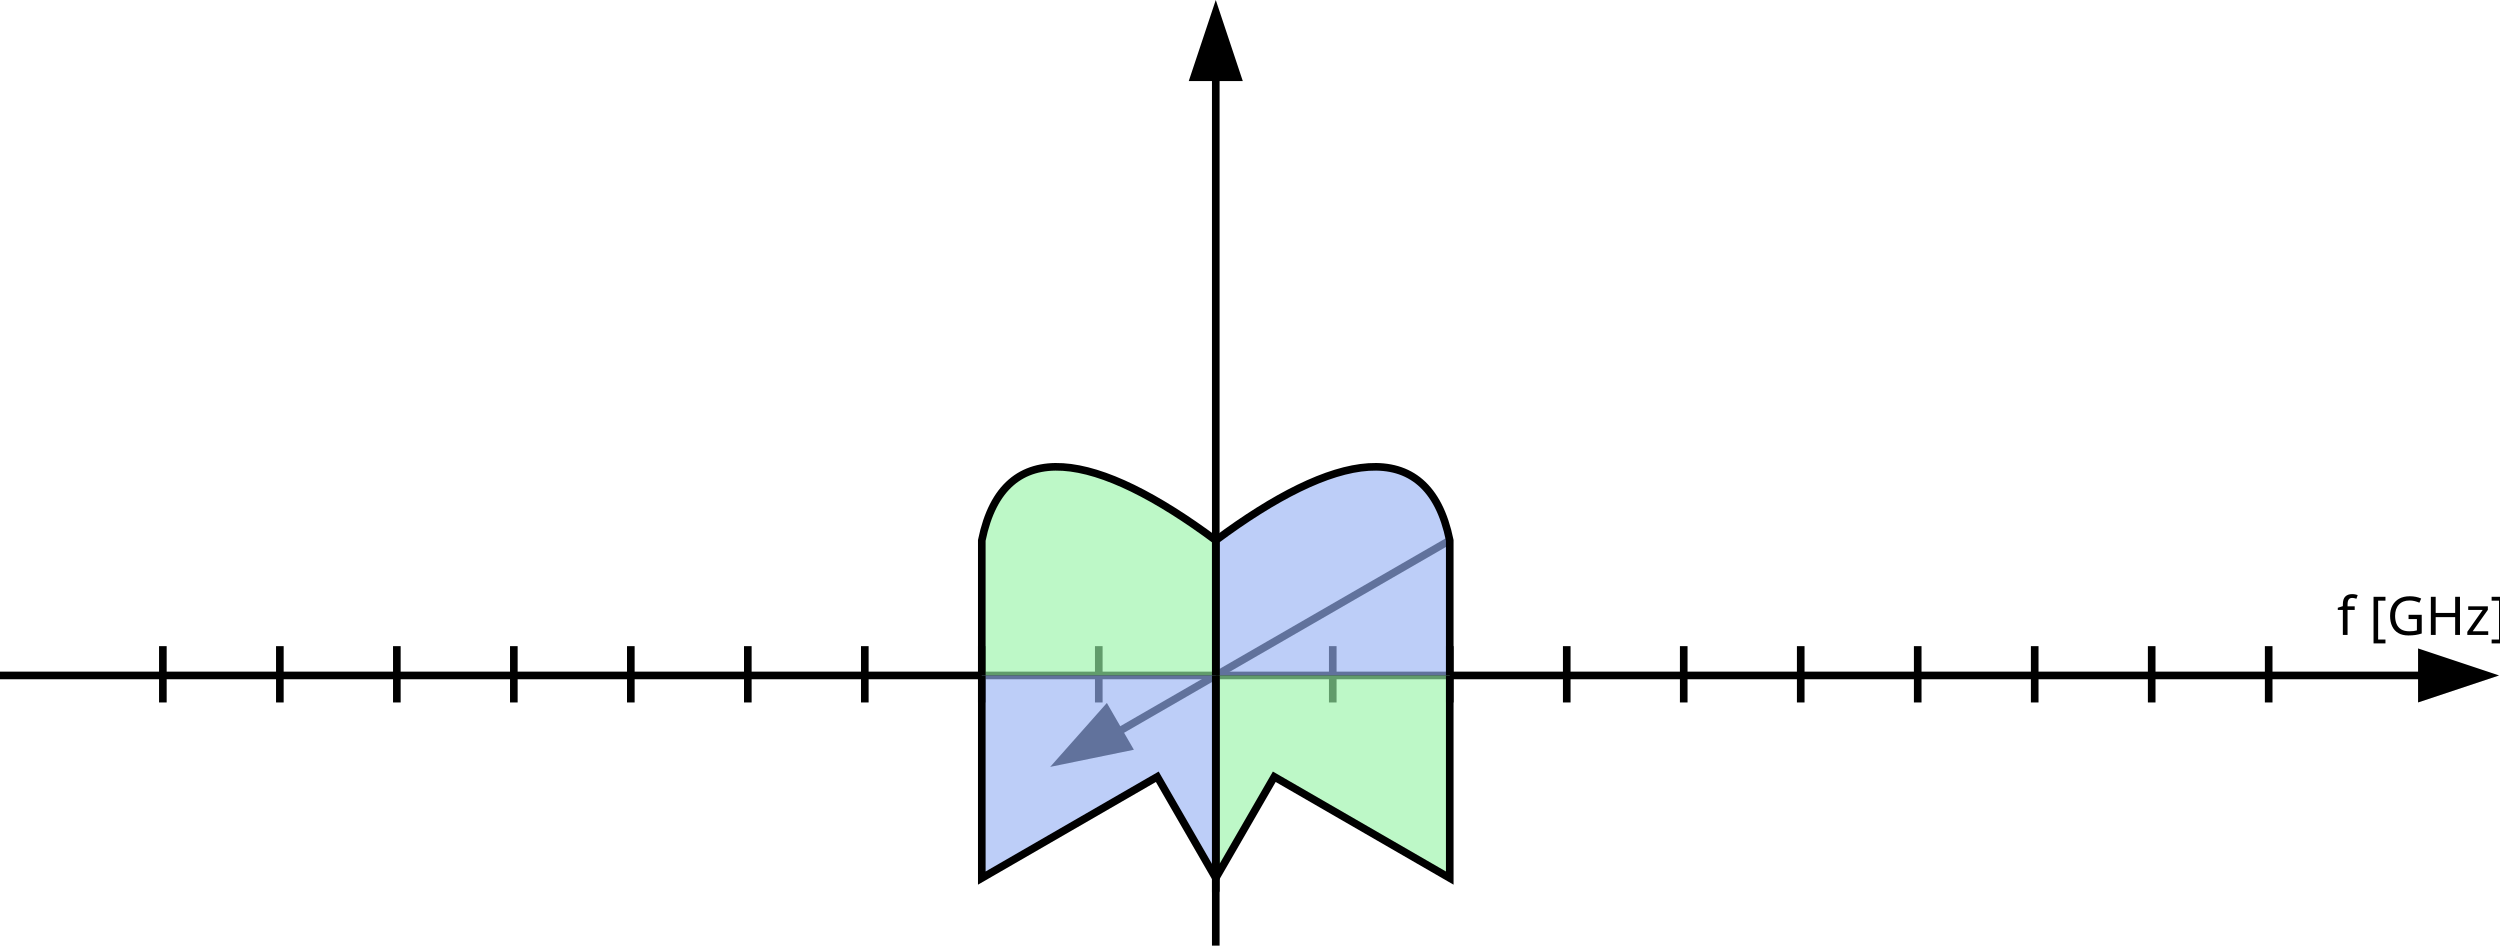
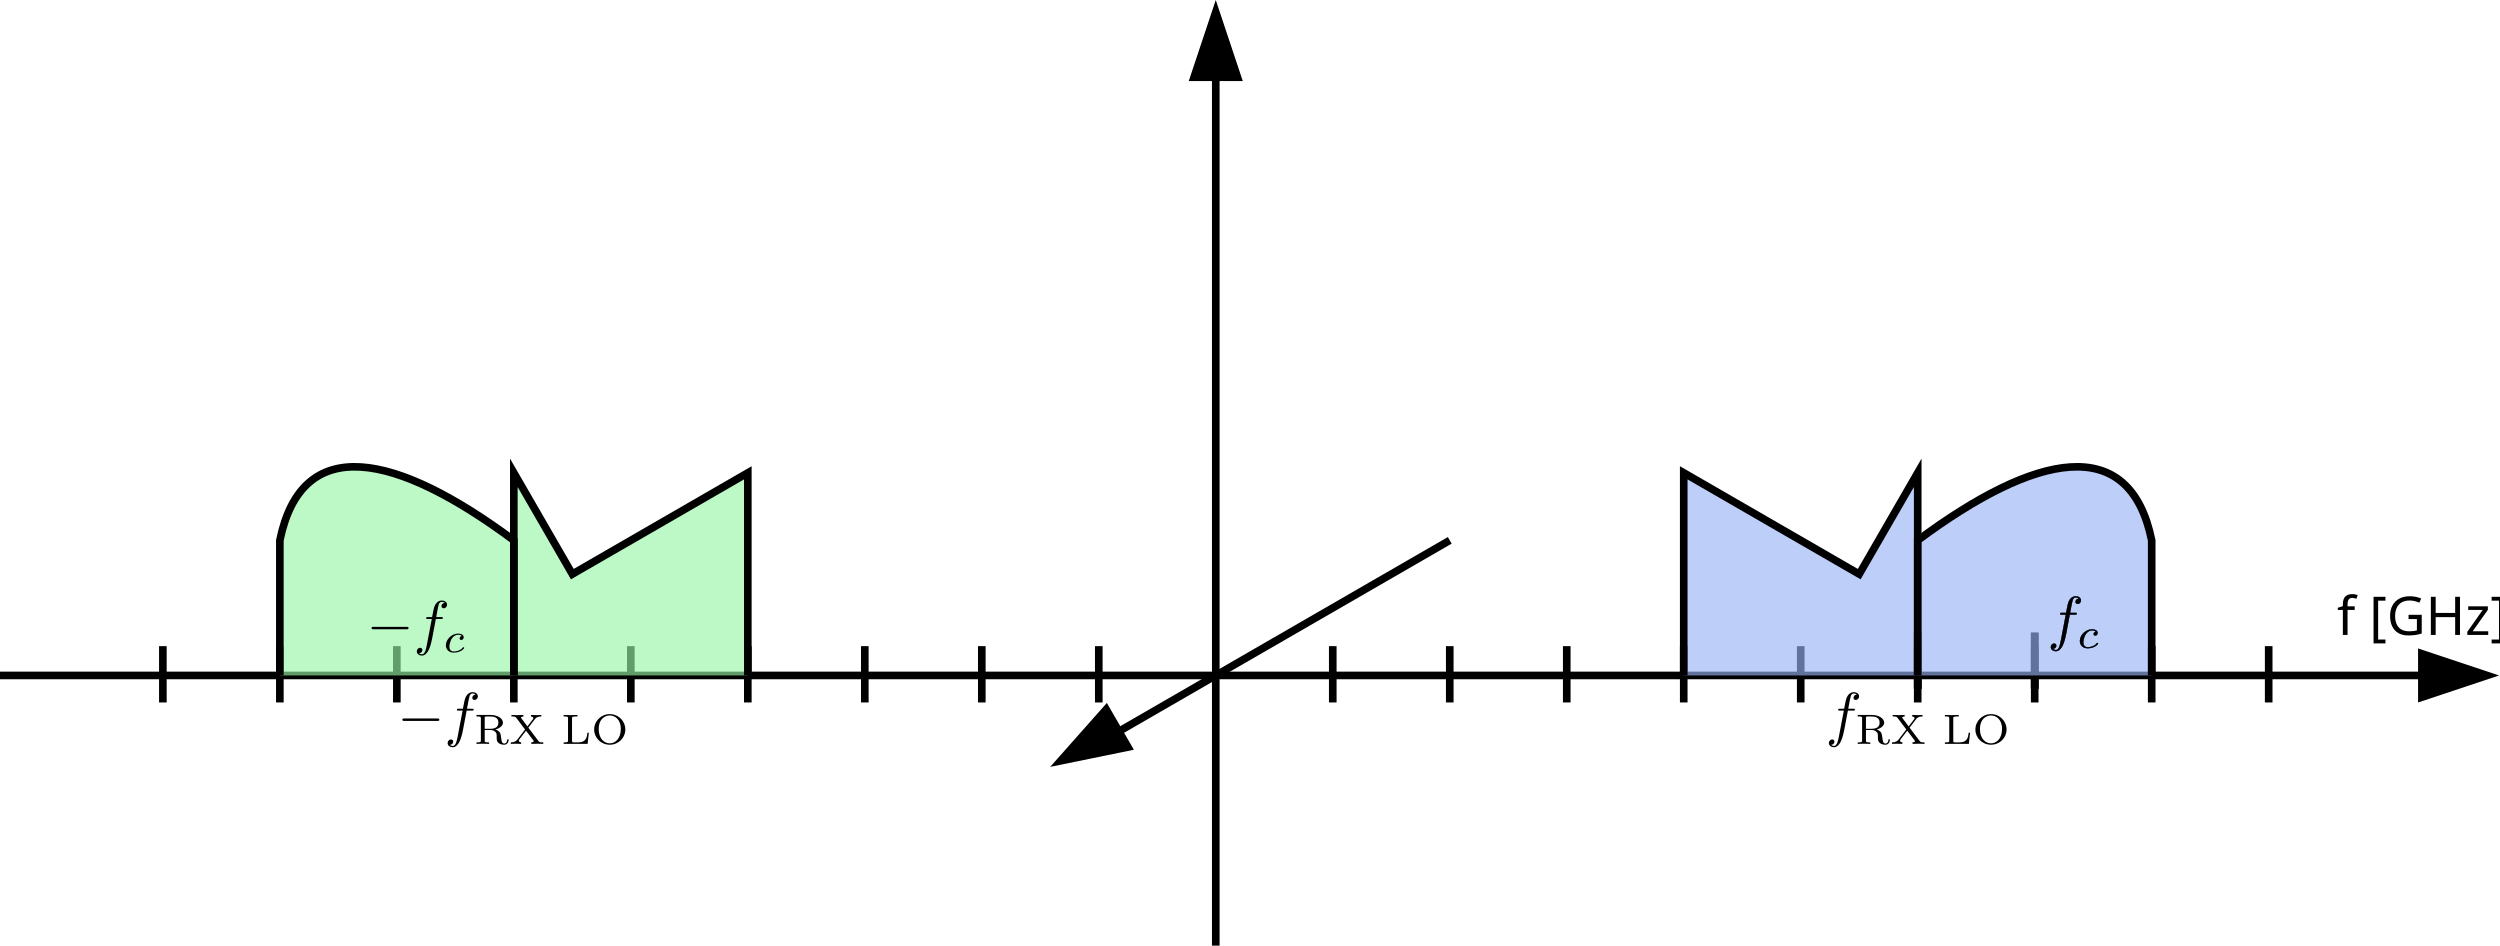
<svg xmlns="http://www.w3.org/2000/svg" xmlns:xlink="http://www.w3.org/1999/xlink" width="655.737" height="248.035" id="svg4898" version="1.1">
  <defs id="defs4900" />
-   <g id="layer1" transform="translate(-49.34029,-1229.527)">
+   <g id="layer1" transform="translate(-33.99731,-104.5275)">
    <path id="path3816-1" d="m 537.004,270.465 0,14.771" style="fill:none;stroke:#000000;stroke-width:2;stroke-linecap:butt;stroke-linejoin:miter;stroke-miterlimit:4;stroke-opacity:1;stroke-dasharray:none" />
    <g id="g5929" transform="matrix(0.3,0,0,0.3,481.6091,164.8552)">
      <g word-spacing="normal" letter-spacing="normal" font-size-adjust="none" font-stretch="normal" font-weight="normal" font-variant="normal" font-style="normal" stroke-miterlimit="10.433" xml:space="preserve" transform="matrix(1.062992,0,0,-1.062992,-186.0236,789.2717)" id="content" style="font-style:normal;font-variant:normal;font-weight:normal;font-stretch:normal;letter-spacing:normal;word-spacing:normal;text-anchor:start;fill:none;stroke:#000000;stroke-width:3.333;stroke-linecap:butt;stroke-linejoin:miter;stroke-miterlimit:10.433;stroke-opacity:1;stroke-dasharray:none;stroke-dashoffset:0">
        <path id="path5932" d="m 473.8,426.12 h 4.28 c 1,0 1.5,0 1.5,1 0,0.55 -0.5,0.55 -1.34,0.55 h -4.14 l 1.04,5.69 c 0.21,1.04 0.91,4.57 1.21,5.17 0.45,0.95 1.29,1.7 2.34,1.7 0.19,0 1.49,0 2.44,-0.91 -2.19,-0.18 -2.69,-1.93 -2.69,-2.68 0,-1.14 0.89,-1.74 1.85,-1.74 1.29,0 2.73,1.1 2.73,2.99 0,2.29 -2.3,3.43 -4.33,3.43 -1.7,0 -4.84,-0.89 -6.33,-5.82 -0.29,-1.05 -0.45,-1.55 -1.64,-7.83 h -3.43 c -0.96,0 -1.5,0 -1.5,-0.94 0,-0.61 0.45,-0.61 1.39,-0.61 h 3.29 l -3.75,-19.67 c -0.89,-4.83 -1.73,-9.38 -4.33,-9.38 -0.2,0 -1.43,0 -2.39,0.91 2.3,0.14 2.74,1.94 2.74,2.69 0,1.14 -0.89,1.75 -1.85,1.75 -1.29,0 -2.73,-1.1 -2.73,-3 0,-2.24 2.19,-3.44 4.23,-3.44 2.74,0 4.74,2.94 5.63,4.84 1.59,3.14 2.75,9.16 2.8,9.52 z" style="fill:#000000;stroke-width:0" />
        <path id="path5934" d="m 495.14,412.11 -0.11,-0.03 -0.11,-0.02 -0.11,-0.03 -0.11,-0.04 -0.09,-0.03 -0.1,-0.04 -0.09,-0.05 -0.09,-0.05 -0.08,-0.05 -0.08,-0.05 -0.07,-0.06 -0.08,-0.06 -0.06,-0.06 -0.07,-0.07 -0.06,-0.06 -0.05,-0.07 -0.05,-0.07 -0.05,-0.07 -0.05,-0.07 -0.04,-0.08 -0.03,-0.07 -0.04,-0.08 -0.03,-0.07 -0.03,-0.08 -0.02,-0.07 -0.02,-0.08 -0.02,-0.08 -0.01,-0.07 -0.01,-0.08 -0.01,-0.07 -0.01,-0.08 0,-0.07 c 0,-0.94 0.74,-1.28 1.36,-1.28 0.77,0 1.99,0.55 1.99,2.22 0,2.37 -2.72,3.03 -4.6,3.03 -5.23,0 -10.07,-4.8 -10.07,-9.64 0,-3 2.09,-6.06 6.45,-6.06 5.89,0 8.64,3.44 8.64,3.94 0,0.2 -0.31,0.59 -0.59,0.59 -0.21,0 -0.29,-0.08 -0.57,-0.36 -2.72,-3.2 -6.79,-3.2 -7.42,-3.2 -2.5,0 -3.62,1.7 -3.62,3.87 0,1 0.5,4.8 2.31,7.2 1.31,1.72 3.12,2.69 4.87,2.69 0.49,0 2.16,-0.06 3.03,-1.04 z" style="fill:#000000;stroke-width:0" />
      </g>
    </g>
    <path id="path3816-1-9-4" d="m 567.69,270.465 0,14.771" style="fill:none;stroke:#000000;stroke-width:2;stroke-linecap:butt;stroke-linejoin:miter;stroke-miterlimit:4;stroke-opacity:1;stroke-dasharray:none" />
    <use id="use6622" xlink:href="#g5929" y="0" x="0" width="744.094" height="1052.362" />
    <use id="use6770" xlink:href="#path3816-1" y="0" x="0" width="744.094" height="1052.362" />
    <use id="use6776" xlink:href="#g5929" y="0" x="0" width="744.094" height="1052.362" />
    <use id="use6778" xlink:href="#path3816-1-9-4" y="0" x="0" width="744.094" height="1052.362" />
    <text id="text8182" y="125.547" x="-70.206" style="font-size:20px;font-style:normal;font-variant:normal;font-weight:normal;font-stretch:normal;line-height:125%;letter-spacing:0px;word-spacing:0px;fill:#000000;fill-opacity:1;stroke:none;font-family:cmr10;-inkscape-font-specification:cmr10" xml:space="preserve">
      <tspan y="125.547" x="-70.206" id="tspan8184">s(t)</tspan>
    </text>
    <text xml:space="preserve" style="font-size:20px;font-style:normal;font-variant:normal;font-weight:normal;font-stretch:normal;line-height:125%;letter-spacing:0px;word-spacing:0px;fill:#000000;fill-opacity:1;stroke:none;font-family:cmr10;-inkscape-font-specification:cmr10" x="-108.087" y="435.781" id="text8560">
      <tspan id="tspan8562" x="-108.087" y="435.781">H(s(t))</tspan>
    </text>
    <g id="g9356">
      <g id="g6710">
        <g transform="translate(-19.15894,97.44095)" id="g12243">
          <path style="fill:#000000;fill-opacity:1;stroke:none" d="m 708.661,184.252 -21.26,-7.087 0,14.173 21.26,-7.087" id="path3814" />
          <path style="fill:none;stroke:#000000;stroke-width:2;stroke-linecap:butt;stroke-linejoin:miter;stroke-miterlimit:4;stroke-opacity:1;stroke-dasharray:none" d="m 53.15,184.252 637.284,0" id="path3808" />
        </g>
        <g id="g6706">
          <path style="fill:#000000;fill-opacity:1;stroke:none" d="m 345.802,125.787 14.173,0 -7.087,-21.26 z" id="path3812" />
          <path style="fill:none;stroke:#000000;stroke-width:2;stroke-linecap:butt;stroke-linejoin:miter;stroke-miterlimit:4;stroke-opacity:1;stroke-dasharray:none" d="m 352.888,352.559 0,-230.315" id="path3810" />
        </g>
        <text id="text7096" y="271.063" x="646.983" style="font-size:20px;font-style:normal;font-variant:normal;font-weight:normal;font-stretch:normal;line-height:125%;letter-spacing:0px;word-spacing:0px;fill:#000000;fill-opacity:1;stroke:none;font-family:cmr10;-inkscape-font-specification:cmr10" xml:space="preserve">
          <tspan style="font-size:14px" id="tspan7100" y="271.063" x="646.983">f [GHz]</tspan>
        </text>
        <g id="g6699">
          <path style="color:#000000;fill:none;stroke:#000000;stroke-width:2;stroke-linecap:butt;stroke-linejoin:miter;stroke-miterlimit:4;stroke-opacity:1;stroke-dasharray:none;stroke-dashoffset:0;marker:none;visibility:visible;display:inline;overflow:visible;enable-background:accumulate" d="m 322.202,299.409 92.058,-53.15" id="path5029" />
          <path style="fill:#000000;fill-opacity:1;stroke:none" d="m 331.408,301.181 -7.087,-12.274 -14.868,16.767 z" id="path3812-0" />
        </g>
      </g>
      <g id="g6688-3" transform="translate(-306.8594,-4.8158881e-8)">
        <use height="1052.362" width="744.094" transform="translate(1.3230281e-6,3.543306)" id="use6616-5" xlink:href="#path3816-1" y="0" x="0" />
        <use height="1052.362" width="744.094" transform="translate(8.2723204e-7,3.543306)" id="use6624-9" xlink:href="#path3816-1-9-4" y="0" x="0" />
        <use transform="translate(-184.1156,3.543306)" height="1" width="1" id="use6624-6-9" xlink:href="#path3816-1-9-4" y="0" x="0" />
        <use transform="translate(-153.4297,3.543306)" height="1" width="1" id="use6624-7-1" xlink:href="#path3816-1-9-4" y="0" x="0" />
        <use transform="translate(-122.7438,3.543306)" height="1" width="1" id="use6624-62-0" xlink:href="#path3816-1-9-4" y="0" x="0" />
        <use transform="translate(-92.05782,3.543306)" height="1" width="1" id="use6624-4-9" xlink:href="#path3816-1-9-4" y="0" x="0" />
        <use transform="translate(-61.37188,3.543306)" height="1" width="1" id="use6624-67-8" xlink:href="#path3816-1-9-4" y="0" x="0" />
        <use transform="translate(30.68594,3.543306)" height="1" width="1" id="use6624-5-5" xlink:href="#path3816-1-9-4" y="0" x="0" />
        <use transform="translate(61.37188,3.543306)" height="1" width="1" id="use6624-8-1" xlink:href="#path3816-1-9-4" y="0" x="0" />
      </g>
      <g id="g6688">
        <use height="1052.362" width="744.094" transform="translate(1.3230281e-6,3.543306)" id="use6616" xlink:href="#path3816-1" y="0" x="0" />
        <use height="1052.362" width="744.094" transform="translate(8.2723204e-7,3.543306)" id="use6624" xlink:href="#path3816-1-9-4" y="0" x="0" />
        <use transform="translate(-184.1156,3.543306)" height="1" width="1" id="use6624-6" xlink:href="#path3816-1-9-4" y="0" x="0" />
        <use transform="translate(-153.4297,3.543306)" height="1" width="1" id="use6624-7" xlink:href="#path3816-1-9-4" y="0" x="0" />
        <use transform="translate(-122.7438,3.543306)" height="1" width="1" id="use6624-62" xlink:href="#path3816-1-9-4" y="0" x="0" />
        <use transform="translate(-92.05782,3.543306)" height="1" width="1" id="use6624-4" xlink:href="#path3816-1-9-4" y="0" x="0" />
        <use transform="translate(-61.37188,3.543306)" height="1" width="1" id="use6624-67" xlink:href="#path3816-1-9-4" y="0" x="0" />
        <use transform="translate(30.68594,3.543306)" height="1" width="1" id="use6624-5" xlink:href="#path3816-1-9-4" y="0" x="0" />
        <use transform="translate(61.37188,3.543306)" height="1" width="1" id="use6624-8" xlink:href="#path3816-1-9-4" y="0" x="0" />
      </g>
    </g>
    <g id="g8694" transform="matrix(0.3,0,0,0.3,423.4014,190.0272)">
      <g id="g8696" transform="matrix(1.062992,0,0,-1.062992,-186.0236,789.2717)" xml:space="preserve" stroke-miterlimit="10.433" font-style="normal" font-variant="normal" font-weight="normal" font-stretch="normal" font-size-adjust="none" letter-spacing="normal" word-spacing="normal" style="font-style:normal;font-variant:normal;font-weight:normal;font-stretch:normal;letter-spacing:normal;word-spacing:normal;text-anchor:start;fill:none;stroke:#000000;stroke-width:3.333;stroke-linecap:butt;stroke-linejoin:miter;stroke-miterlimit:10.433;stroke-opacity:1;stroke-dasharray:none;stroke-dashoffset:0">
        <path d="m 473.8,426.12 h 4.28 c 1,0 1.5,0 1.5,1 0,0.55 -0.5,0.55 -1.34,0.55 h -4.14 l 1.04,5.69 c 0.21,1.04 0.91,4.57 1.21,5.17 0.45,0.95 1.29,1.7 2.34,1.7 0.19,0 1.49,0 2.44,-0.91 -2.19,-0.18 -2.69,-1.93 -2.69,-2.68 0,-1.14 0.89,-1.74 1.85,-1.74 1.29,0 2.73,1.1 2.73,2.99 0,2.29 -2.3,3.43 -4.33,3.43 -1.7,0 -4.84,-0.89 -6.33,-5.82 -0.29,-1.05 -0.45,-1.55 -1.64,-7.83 h -3.43 c -0.96,0 -1.5,0 -1.5,-0.94 0,-0.61 0.45,-0.61 1.39,-0.61 h 3.29 l -3.75,-19.67 c -0.89,-4.83 -1.73,-9.38 -4.33,-9.38 -0.2,0 -1.43,0 -2.39,0.91 2.3,0.14 2.74,1.94 2.74,2.69 0,1.14 -0.89,1.75 -1.85,1.75 -1.29,0 -2.73,-1.1 -2.73,-3 0,-2.24 2.19,-3.44 4.23,-3.44 2.74,0 4.74,2.94 5.63,4.84 1.59,3.14 2.75,9.16 2.8,9.52 z" id="path8698" style="fill:#000000;stroke-width:0" />
        <path d="m 497.36,410.64 0.3,0.07 0.29,0.08 0.29,0.09 0.29,0.09 0.29,0.11 0.29,0.11 0.28,0.11 0.28,0.13 0.27,0.13 0.27,0.14 0.26,0.14 0.26,0.15 0.25,0.16 0.24,0.16 0.24,0.18 0.22,0.17 0.22,0.19 0.2,0.18 0.2,0.2 0.19,0.2 0.17,0.21 0.16,0.21 0.15,0.21 0.14,0.23 0.12,0.22 0.1,0.24 0.1,0.23 0.07,0.25 0.06,0.25 0.05,0.25 0.03,0.25 0,0.27 c 0,3.48 -4.59,6.31 -10,6.31 h -11.75 v -1.25 h 0.85 c 2.69,0 2.75,-0.35 2.75,-1.58 v -18.14 c 0,-1.19 -0.06,-1.58 -2.75,-1.58 h -0.85 v -1.25 c 0.05,0 3.74,0.14 5.16,0.14 1.47,0 3.45,-0.08 5.2,-0.14 v 1.25 h -0.84 c -2.69,0 -2.75,0.36 -2.75,1.58 v 8.59 0.99 8.78 c 0,0.97 0.03,1.22 0.94,1.33 0.28,0.03 1.47,0.03 2.2,0.03 3.34,0 8.11,0 8.11,-5.06 0,-3.89 -3.03,-5.08 -6.72,-5.08 h 0 -4.53 v -0.99 h 4.64 c 0.63,0 2.44,0 3.97,-1.42 1.22,-1.08 1.22,-1.95 1.22,-4.28 0,-2.27 0,-3.7 1.59,-5.02 1.5,-1.21 3.56,-1.4 4.53,-1.4 2.97,0 3.74,2.83 3.74,3.87 0,0.25 0,0.66 -0.6,0.66 -0.51,0 -0.56,-0.31 -0.59,-0.66 -0.17,-2.01 -1.33,-2.89 -2.41,-2.89 -1.98,0 -2.26,2.05 -2.67,5.22 -0.39,2.8 -0.5,3.35 -1.5,4.5 -0.36,0.39 -1.33,1.3 -3.22,1.88 z" id="path8700" style="fill:#000000;stroke-width:0" />
        <path d="m 524.55,412.11 5.4,7.04 c 1.6,2.13 4.28,2.16 5.25,2.16 v 1.25 c -1.28,-0.11 -2.58,-0.14 -3.86,-0.14 -1.53,0 -3.11,0.08 -4.64,0.14 v -1.25 c 1.61,-0.08 1.92,-1.05 1.92,-1.44 0,-0.41 -0.17,-0.62 -0.42,-0.94 l -4.42,-5.78 -5.01,6.66 c -0.32,0.34 -0.32,0.42 -0.32,0.51 0,0.46 0.8,0.96 2.05,0.99 v 1.25 c -0.17,0 -3.97,-0.14 -5.3,-0.14 -1.67,0 -4.34,0.14 -4.56,0.14 v -1.25 h 0.7 c 2.05,0 2.64,-0.25 3.35,-1.19 l 7.14,-9.51 -6.35,-8.3 c -0.68,-0.91 -2.01,-2.3 -5.36,-2.3 v -1.25 c 1.29,0.11 2.58,0.14 3.86,0.14 1.68,0 4.47,-0.14 4.64,-0.14 v 1.25 c -1.46,0.08 -1.92,0.91 -1.92,1.44 0,0.09 0,0.45 0.39,0.94 l 5.53,7.22 6.15,-8.13 c 0.06,-0.11 0.23,-0.34 0.23,-0.48 0,-0.43 -0.66,-0.94 -2.05,-0.99 v -1.25 c 0.14,0 4.05,0.14 5.33,0.14 1.64,0 4.36,-0.14 4.56,-0.14 v 1.25 h -0.68 c -2.32,0 -2.72,0.36 -3.36,1.19 z" id="path8702" style="fill:#000000;stroke-width:0" />
        <path d="m 574.32,407.93 h -1.18 c -0.39,-3.42 -0.91,-7.92 -7.5,-7.92 h -3.49 c -1.62,0 -1.67,0.28 -1.67,1.36 v 18.33 c 0,1.16 0,1.61 3.28,1.61 h 1.22 v 1.25 c -0.73,-0.03 -5.19,-0.14 -6.09,-0.14 -1.33,0 -5.27,0.14 -5.3,0.14 v -1.25 h 0.83 c 2.68,0 2.76,-0.35 2.76,-1.58 v -18.14 c 0,-1.19 -0.08,-1.58 -2.76,-1.58 h -0.83 v -1.25 h 19.69 z" id="path8704" style="fill:#000000;stroke-width:0" />
        <path d="m 604.31,410.54 -0.01,0.65 -0.05,0.64 -0.08,0.64 -0.12,0.62 -0.14,0.61 -0.17,0.6 -0.2,0.59 -0.23,0.58 -0.25,0.56 -0.29,0.55 -0.3,0.53 -0.34,0.52 -0.35,0.5 -0.38,0.48 -0.4,0.46 -0.43,0.45 -0.44,0.42 -0.47,0.4 -0.48,0.38 -0.5,0.36 -0.52,0.33 -0.54,0.31 -0.55,0.28 -0.57,0.25 -0.58,0.23 -0.6,0.21 -0.61,0.17 -0.62,0.14 -0.63,0.11 -0.64,0.09 -0.66,0.05 -0.66,0.01 v -1.12 c 3.97,0 9.09,-2.96 9.09,-11.05 0,-8.56 -5.01,-11.88 -9.09,-11.88 h 0 c -4.08,0 -9.09,3.32 -9.09,11.88 0,8.09 5.12,11.05 9.09,11.05 v 1.12 c -7.14,0 -12.83,-5.75 -12.83,-12.72 0,-6.83 5.69,-12.48 12.83,-12.48 7.14,0 12.81,5.65 12.81,12.48 z" id="path8706" style="fill:#000000;stroke-width:0" />
      </g>
    </g>
    <g id="g8980" transform="matrix(0.3,0,0,0.3,48.75076,190.0272)">
      <g word-spacing="normal" letter-spacing="normal" font-size-adjust="none" font-stretch="normal" font-weight="normal" font-variant="normal" font-style="normal" stroke-miterlimit="10.433" xml:space="preserve" transform="matrix(1.062992,0,0,-1.062992,-186.0236,789.2717)" id="g8982" style="font-style:normal;font-variant:normal;font-weight:normal;font-stretch:normal;letter-spacing:normal;word-spacing:normal;text-anchor:start;fill:none;stroke:#000000;stroke-width:3.333;stroke-linecap:butt;stroke-linejoin:miter;stroke-miterlimit:10.433;stroke-opacity:1;stroke-dasharray:none;stroke-dashoffset:0">
        <path id="path8984" d="m 488.35,417.65 0.16,0 0.16,0 0.15,0.01 0.08,0 0.08,0.01 0.07,0 0.08,0.01 0.07,0.01 0.07,0.01 0.07,0.02 0.07,0.02 0.07,0.02 0.06,0.02 0.06,0.02 0.06,0.03 0.05,0.03 0.06,0.04 0.05,0.03 0.04,0.05 0.04,0.04 0.04,0.05 0.02,0.03 0.02,0.03 0.01,0.03 0.02,0.03 0.01,0.03 0.02,0.03 0.01,0.04 0.01,0.03 0.01,0.04 0,0.04 0.01,0.04 0.01,0.04 0,0.04 0.01,0.04 0,0.05 0,0.04 c 0,1 -0.91,1 -1.75,1 h -26.96 c -0.84,0 -1.73,0 -1.73,-1 0,-1 0.89,-1 1.73,-1 z" style="fill:#000000;stroke-width:0" />
        <path id="path8986" d="m 512.56,426.12 h 4.28 c 1,0 1.5,0 1.5,1 0,0.55 -0.5,0.55 -1.34,0.55 h -4.15 l 1.05,5.69 c 0.2,1.04 0.91,4.57 1.2,5.17 0.46,0.95 1.3,1.7 2.35,1.7 0.19,0 1.48,0 2.44,-0.91 -2.19,-0.18 -2.69,-1.93 -2.69,-2.68 0,-1.14 0.89,-1.74 1.84,-1.74 1.3,0 2.74,1.1 2.74,2.99 0,2.29 -2.3,3.43 -4.33,3.43 -1.7,0 -4.85,-0.89 -6.33,-5.82 -0.3,-1.05 -0.45,-1.55 -1.64,-7.83 h -3.44 c -0.95,0 -1.5,0 -1.5,-0.94 0,-0.61 0.46,-0.61 1.39,-0.61 h 3.3 l -3.75,-19.67 c -0.89,-4.83 -1.73,-9.38 -4.33,-9.38 -0.2,0 -1.44,0 -2.39,0.91 2.3,0.14 2.74,1.94 2.74,2.69 0,1.14 -0.89,1.75 -1.85,1.75 -1.29,0 -2.73,-1.1 -2.73,-3 0,-2.24 2.19,-3.44 4.23,-3.44 2.74,0 4.74,2.94 5.63,4.84 1.59,3.14 2.75,9.16 2.79,9.52 z" style="fill:#000000;stroke-width:0" />
        <path id="path8988" d="m 536.12,410.64 0.3,0.07 0.29,0.08 0.3,0.09 0.29,0.09 0.29,0.11 0.28,0.11 0.28,0.11 0.28,0.13 0.28,0.13 0.26,0.14 0.27,0.14 0.25,0.15 0.25,0.16 0.24,0.16 0.24,0.18 0.22,0.17 0.22,0.19 0.21,0.18 0.19,0.2 0.19,0.2 0.17,0.21 0.16,0.21 0.15,0.21 0.14,0.23 0.12,0.22 0.11,0.24 0.09,0.23 0.07,0.25 0.07,0.25 0.04,0.25 0.03,0.25 0.01,0.27 c 0,3.48 -4.6,6.31 -10,6.31 h -11.75 v -1.25 h 0.84 c 2.69,0 2.75,-0.35 2.75,-1.58 v -18.14 c 0,-1.19 -0.06,-1.58 -2.75,-1.58 h -0.84 v -1.25 c 0.04,0 3.73,0.14 5.15,0.14 1.47,0 3.46,-0.08 5.21,-0.14 v 1.25 h -0.85 c -2.69,0 -2.75,0.36 -2.75,1.58 v 8.59 0.99 8.78 c 0,0.97 0.03,1.22 0.94,1.33 0.28,0.03 1.47,0.03 2.2,0.03 3.35,0 8.11,0 8.11,-5.06 0,-3.89 -3.03,-5.08 -6.72,-5.08 h 0 -4.53 v -0.99 h 4.64 c 0.63,0 2.44,0 3.97,-1.42 1.22,-1.08 1.22,-1.95 1.22,-4.28 0,-2.27 0,-3.7 1.59,-5.02 1.5,-1.21 3.57,-1.4 4.54,-1.4 2.96,0 3.73,2.83 3.73,3.87 0,0.25 0,0.66 -0.59,0.66 -0.52,0 -0.57,-0.31 -0.6,-0.66 -0.17,-2.01 -1.33,-2.89 -2.4,-2.89 -1.99,0 -2.27,2.05 -2.68,5.22 -0.39,2.8 -0.5,3.35 -1.5,4.5 -0.36,0.39 -1.32,1.3 -3.22,1.88 z" style="fill:#000000;stroke-width:0" />
        <path id="path8990" d="m 563.31,412.11 5.41,7.04 c 1.59,2.13 4.28,2.16 5.25,2.16 v 1.25 c -1.29,-0.11 -2.58,-0.14 -3.87,-0.14 -1.53,0 -3.1,0.08 -4.63,0.14 v -1.25 c 1.6,-0.08 1.92,-1.05 1.92,-1.44 0,-0.41 -0.17,-0.62 -0.42,-0.94 l -4.43,-5.78 -5.01,6.66 c -0.31,0.34 -0.31,0.42 -0.31,0.51 0,0.46 0.79,0.96 2.04,0.99 v 1.25 c -0.17,0 -3.97,-0.14 -5.29,-0.14 -1.68,0 -4.35,0.14 -4.57,0.14 v -1.25 h 0.7 c 2.05,0 2.65,-0.25 3.35,-1.19 l 7.14,-9.51 -6.34,-8.3 c -0.69,-0.91 -2.02,-2.3 -5.36,-2.3 v -1.25 c 1.28,0.11 2.58,0.14 3.86,0.14 1.67,0 4.47,-0.14 4.64,-0.14 v 1.25 c -1.47,0.08 -1.92,0.91 -1.92,1.44 0,0.09 0,0.45 0.38,0.94 l 5.54,7.22 6.14,-8.13 c 0.06,-0.11 0.23,-0.34 0.23,-0.48 0,-0.43 -0.66,-0.94 -2.04,-0.99 v -1.25 c 0.13,0 4.04,0.14 5.32,0.14 1.64,0 4.36,-0.14 4.56,-0.14 v 1.25 h -0.68 c -2.32,0 -2.72,0.36 -3.36,1.19 z" style="fill:#000000;stroke-width:0" />
        <path id="path8992" d="m 613.08,407.93 h -1.18 c -0.4,-3.42 -0.91,-7.92 -7.5,-7.92 h -3.49 c -1.63,0 -1.67,0.28 -1.67,1.36 v 18.33 c 0,1.16 0,1.61 3.28,1.61 h 1.22 v 1.25 c -0.74,-0.03 -5.19,-0.14 -6.09,-0.14 -1.33,0 -5.27,0.14 -5.3,0.14 v -1.25 h 0.83 c 2.68,0 2.76,-0.35 2.76,-1.58 v -18.14 c 0,-1.19 -0.08,-1.58 -2.76,-1.58 h -0.83 v -1.25 h 19.68 z" style="fill:#000000;stroke-width:0" />
        <path id="path8994" d="m 643.07,410.54 -0.02,0.65 -0.05,0.64 -0.08,0.64 -0.11,0.62 -0.14,0.61 -0.17,0.6 -0.2,0.59 -0.23,0.58 -0.26,0.56 -0.28,0.55 -0.31,0.53 -0.33,0.52 -0.36,0.5 -0.37,0.48 -0.41,0.46 -0.42,0.45 -0.44,0.42 -0.47,0.4 -0.48,0.38 -0.5,0.36 -0.52,0.33 -0.54,0.31 -0.55,0.28 -0.57,0.25 -0.58,0.23 -0.6,0.21 -0.61,0.17 -0.62,0.14 -0.63,0.11 -0.65,0.09 -0.65,0.05 -0.66,0.01 v -1.12 c 3.97,0 9.09,-2.96 9.09,-11.05 0,-8.56 -5.01,-11.88 -9.09,-11.88 h 0 c -4.08,0 -9.1,3.32 -9.1,11.88 0,8.09 5.13,11.05 9.1,11.05 v 1.12 c -7.14,0 -12.83,-5.75 -12.83,-12.72 0,-6.83 5.69,-12.48 12.83,-12.48 7.14,0 12.81,5.65 12.81,12.48 z" style="fill:#000000;stroke-width:0" />
      </g>
    </g>
    <use x="0" y="0" xlink:href="#g9356" id="use9390" transform="translate(-8.4303603e-4,283.4646)" width="744.094" height="1052.362" />
    <g id="g8980-4" transform="matrix(0.3,0,0,0.3,76.49402,473.4918)">
      <g word-spacing="normal" letter-spacing="normal" font-size-adjust="none" font-stretch="normal" font-weight="normal" font-variant="normal" font-style="normal" stroke-miterlimit="10.433" xml:space="preserve" transform="matrix(1.062992,0,0,-1.062992,-186.0236,789.2717)" id="g8982-4" style="font-style:normal;font-variant:normal;font-weight:normal;font-stretch:normal;letter-spacing:normal;word-spacing:normal;text-anchor:start;fill:none;stroke:#000000;stroke-width:3.333;stroke-linecap:butt;stroke-linejoin:miter;stroke-miterlimit:10.433;stroke-opacity:1;stroke-dasharray:none;stroke-dashoffset:0">
        <path id="path8984-6" d="m 488.35,417.65 0.16,0 0.16,0 0.15,0.01 0.08,0 0.08,0.01 0.07,0 0.08,0.01 0.07,0.01 0.07,0.01 0.07,0.02 0.07,0.02 0.07,0.02 0.06,0.02 0.06,0.02 0.06,0.03 0.05,0.03 0.06,0.04 0.05,0.03 0.04,0.05 0.04,0.04 0.04,0.05 0.02,0.03 0.02,0.03 0.01,0.03 0.02,0.03 0.01,0.03 0.02,0.03 0.01,0.04 0.01,0.03 0.01,0.04 0,0.04 0.01,0.04 0.01,0.04 0,0.04 0.01,0.04 0,0.05 0,0.04 c 0,1 -0.91,1 -1.75,1 h -26.96 c -0.84,0 -1.73,0 -1.73,-1 0,-1 0.89,-1 1.73,-1 z" style="fill:#000000;stroke-width:0" />
        <path id="path8986-5" d="m 512.56,426.12 h 4.28 c 1,0 1.5,0 1.5,1 0,0.55 -0.5,0.55 -1.34,0.55 h -4.15 l 1.05,5.69 c 0.2,1.04 0.91,4.57 1.2,5.17 0.46,0.95 1.3,1.7 2.35,1.7 0.19,0 1.48,0 2.44,-0.91 -2.19,-0.18 -2.69,-1.93 -2.69,-2.68 0,-1.14 0.89,-1.74 1.84,-1.74 1.3,0 2.74,1.1 2.74,2.99 0,2.29 -2.3,3.43 -4.33,3.43 -1.7,0 -4.85,-0.89 -6.33,-5.82 -0.3,-1.05 -0.45,-1.55 -1.64,-7.83 h -3.44 c -0.95,0 -1.5,0 -1.5,-0.94 0,-0.61 0.46,-0.61 1.39,-0.61 h 3.3 l -3.75,-19.67 c -0.89,-4.83 -1.73,-9.38 -4.33,-9.38 -0.2,0 -1.44,0 -2.39,0.91 2.3,0.14 2.74,1.94 2.74,2.69 0,1.14 -0.89,1.75 -1.85,1.75 -1.29,0 -2.73,-1.1 -2.73,-3 0,-2.24 2.19,-3.44 4.23,-3.44 2.74,0 4.74,2.94 5.63,4.84 1.59,3.14 2.75,9.16 2.79,9.52 z" style="fill:#000000;stroke-width:0" />
        <path id="path8988-9" d="m 536.12,410.64 0.3,0.07 0.29,0.08 0.3,0.09 0.29,0.09 0.29,0.11 0.28,0.11 0.28,0.11 0.28,0.13 0.28,0.13 0.26,0.14 0.27,0.14 0.25,0.15 0.25,0.16 0.24,0.16 0.24,0.18 0.22,0.17 0.22,0.19 0.21,0.18 0.19,0.2 0.19,0.2 0.17,0.21 0.16,0.21 0.15,0.21 0.14,0.23 0.12,0.22 0.11,0.24 0.09,0.23 0.07,0.25 0.07,0.25 0.04,0.25 0.03,0.25 0.01,0.27 c 0,3.48 -4.6,6.31 -10,6.31 h -11.75 v -1.25 h 0.84 c 2.69,0 2.75,-0.35 2.75,-1.58 v -18.14 c 0,-1.19 -0.06,-1.58 -2.75,-1.58 h -0.84 v -1.25 c 0.04,0 3.73,0.14 5.15,0.14 1.47,0 3.46,-0.08 5.21,-0.14 v 1.25 h -0.85 c -2.69,0 -2.75,0.36 -2.75,1.58 v 8.59 0.99 8.78 c 0,0.97 0.03,1.22 0.94,1.33 0.28,0.03 1.47,0.03 2.2,0.03 3.35,0 8.11,0 8.11,-5.06 0,-3.89 -3.03,-5.08 -6.72,-5.08 h 0 -4.53 v -0.99 h 4.64 c 0.63,0 2.44,0 3.97,-1.42 1.22,-1.08 1.22,-1.95 1.22,-4.28 0,-2.27 0,-3.7 1.59,-5.02 1.5,-1.21 3.57,-1.4 4.54,-1.4 2.96,0 3.73,2.83 3.73,3.87 0,0.25 0,0.66 -0.59,0.66 -0.52,0 -0.57,-0.31 -0.6,-0.66 -0.17,-2.01 -1.33,-2.89 -2.4,-2.89 -1.99,0 -2.27,2.05 -2.68,5.22 -0.39,2.8 -0.5,3.35 -1.5,4.5 -0.36,0.39 -1.32,1.3 -3.22,1.88 z" style="fill:#000000;stroke-width:0" />
        <path id="path8990-4" d="m 563.31,412.11 5.41,7.04 c 1.59,2.13 4.28,2.16 5.25,2.16 v 1.25 c -1.29,-0.11 -2.58,-0.14 -3.87,-0.14 -1.53,0 -3.1,0.08 -4.63,0.14 v -1.25 c 1.6,-0.08 1.92,-1.05 1.92,-1.44 0,-0.41 -0.17,-0.62 -0.42,-0.94 l -4.43,-5.78 -5.01,6.66 c -0.31,0.34 -0.31,0.42 -0.31,0.51 0,0.46 0.79,0.96 2.04,0.99 v 1.25 c -0.17,0 -3.97,-0.14 -5.29,-0.14 -1.68,0 -4.35,0.14 -4.57,0.14 v -1.25 h 0.7 c 2.05,0 2.65,-0.25 3.35,-1.19 l 7.14,-9.51 -6.34,-8.3 c -0.69,-0.91 -2.02,-2.3 -5.36,-2.3 v -1.25 c 1.28,0.11 2.58,0.14 3.86,0.14 1.67,0 4.47,-0.14 4.64,-0.14 v 1.25 c -1.47,0.08 -1.92,0.91 -1.92,1.44 0,0.09 0,0.45 0.38,0.94 l 5.54,7.22 6.14,-8.13 c 0.06,-0.11 0.23,-0.34 0.23,-0.48 0,-0.43 -0.66,-0.94 -2.04,-0.99 v -1.25 c 0.13,0 4.04,0.14 5.32,0.14 1.64,0 4.36,-0.14 4.56,-0.14 v 1.25 h -0.68 c -2.32,0 -2.72,0.36 -3.36,1.19 z" style="fill:#000000;stroke-width:0" />
        <path id="path8992-2" d="m 613.08,407.93 h -1.18 c -0.4,-3.42 -0.91,-7.92 -7.5,-7.92 h -3.49 c -1.63,0 -1.67,0.28 -1.67,1.36 v 18.33 c 0,1.16 0,1.61 3.28,1.61 h 1.22 v 1.25 c -0.74,-0.03 -5.19,-0.14 -6.09,-0.14 -1.33,0 -5.27,0.14 -5.3,0.14 v -1.25 h 0.83 c 2.68,0 2.76,-0.35 2.76,-1.58 v -18.14 c 0,-1.19 -0.08,-1.58 -2.76,-1.58 h -0.83 v -1.25 h 19.68 z" style="fill:#000000;stroke-width:0" />
        <path id="path8994-6" d="m 643.07,410.54 -0.02,0.65 -0.05,0.64 -0.08,0.64 -0.11,0.62 -0.14,0.61 -0.17,0.6 -0.2,0.59 -0.23,0.58 -0.26,0.56 -0.28,0.55 -0.31,0.53 -0.33,0.52 -0.36,0.5 -0.37,0.48 -0.41,0.46 -0.42,0.45 -0.44,0.42 -0.47,0.4 -0.48,0.38 -0.5,0.36 -0.52,0.33 -0.54,0.31 -0.55,0.28 -0.57,0.25 -0.58,0.23 -0.6,0.21 -0.61,0.17 -0.62,0.14 -0.63,0.11 -0.65,0.09 -0.65,0.05 -0.66,0.01 v -1.12 c 3.97,0 9.09,-2.96 9.09,-11.05 0,-8.56 -5.01,-11.88 -9.09,-11.88 h 0 c -4.08,0 -9.1,3.32 -9.1,11.88 0,8.09 5.13,11.05 9.1,11.05 v 1.12 c -7.14,0 -12.83,-5.75 -12.83,-12.72 0,-6.83 5.69,-12.48 12.83,-12.48 7.14,0 12.81,5.65 12.81,12.48 z" style="fill:#000000;stroke-width:0" />
      </g>
    </g>
    <g id="g8694-0" transform="matrix(0.3,0,0,0.3,424.3071,446.3075)">
      <g id="g8696-7" transform="matrix(1.062992,0,0,-1.062992,-186.0236,789.2717)" xml:space="preserve" stroke-miterlimit="10.433" font-style="normal" font-variant="normal" font-weight="normal" font-stretch="normal" font-size-adjust="none" letter-spacing="normal" word-spacing="normal" style="font-style:normal;font-variant:normal;font-weight:normal;font-stretch:normal;letter-spacing:normal;word-spacing:normal;text-anchor:start;fill:none;stroke:#000000;stroke-width:3.333;stroke-linecap:butt;stroke-linejoin:miter;stroke-miterlimit:10.433;stroke-opacity:1;stroke-dasharray:none;stroke-dashoffset:0">
        <path d="m 473.8,426.12 h 4.28 c 1,0 1.5,0 1.5,1 0,0.55 -0.5,0.55 -1.34,0.55 h -4.14 l 1.04,5.69 c 0.21,1.04 0.91,4.57 1.21,5.17 0.45,0.95 1.29,1.7 2.34,1.7 0.19,0 1.49,0 2.44,-0.91 -2.19,-0.18 -2.69,-1.93 -2.69,-2.68 0,-1.14 0.89,-1.74 1.85,-1.74 1.29,0 2.73,1.1 2.73,2.99 0,2.29 -2.3,3.43 -4.33,3.43 -1.7,0 -4.84,-0.89 -6.33,-5.82 -0.29,-1.05 -0.45,-1.55 -1.64,-7.83 h -3.43 c -0.96,0 -1.5,0 -1.5,-0.94 0,-0.61 0.45,-0.61 1.39,-0.61 h 3.29 l -3.75,-19.67 c -0.89,-4.83 -1.73,-9.38 -4.33,-9.38 -0.2,0 -1.43,0 -2.39,0.91 2.3,0.14 2.74,1.94 2.74,2.69 0,1.14 -0.89,1.75 -1.85,1.75 -1.29,0 -2.73,-1.1 -2.73,-3 0,-2.24 2.19,-3.44 4.23,-3.44 2.74,0 4.74,2.94 5.63,4.84 1.59,3.14 2.75,9.16 2.8,9.52 z" id="path8698-3" style="fill:#000000;stroke-width:0" />
        <path d="m 497.36,410.64 0.3,0.07 0.29,0.08 0.29,0.09 0.29,0.09 0.29,0.11 0.29,0.11 0.28,0.11 0.28,0.13 0.27,0.13 0.27,0.14 0.26,0.14 0.26,0.15 0.25,0.16 0.24,0.16 0.24,0.18 0.22,0.17 0.22,0.19 0.2,0.18 0.2,0.2 0.19,0.2 0.17,0.21 0.16,0.21 0.15,0.21 0.14,0.23 0.12,0.22 0.1,0.24 0.1,0.23 0.07,0.25 0.06,0.25 0.05,0.25 0.03,0.25 0,0.27 c 0,3.48 -4.59,6.31 -10,6.31 h -11.75 v -1.25 h 0.85 c 2.69,0 2.75,-0.35 2.75,-1.58 v -18.14 c 0,-1.19 -0.06,-1.58 -2.75,-1.58 h -0.85 v -1.25 c 0.05,0 3.74,0.14 5.16,0.14 1.47,0 3.45,-0.08 5.2,-0.14 v 1.25 h -0.84 c -2.69,0 -2.75,0.36 -2.75,1.58 v 8.59 0.99 8.78 c 0,0.97 0.03,1.22 0.94,1.33 0.28,0.03 1.47,0.03 2.2,0.03 3.34,0 8.11,0 8.11,-5.06 0,-3.89 -3.03,-5.08 -6.72,-5.08 h 0 -4.53 v -0.99 h 4.64 c 0.63,0 2.44,0 3.97,-1.42 1.22,-1.08 1.22,-1.95 1.22,-4.28 0,-2.27 0,-3.7 1.59,-5.02 1.5,-1.21 3.56,-1.4 4.53,-1.4 2.97,0 3.74,2.83 3.74,3.87 0,0.25 0,0.66 -0.6,0.66 -0.51,0 -0.56,-0.31 -0.59,-0.66 -0.17,-2.01 -1.33,-2.89 -2.41,-2.89 -1.98,0 -2.26,2.05 -2.67,5.22 -0.39,2.8 -0.5,3.35 -1.5,4.5 -0.36,0.39 -1.33,1.3 -3.22,1.88 z" id="path8700-8" style="fill:#000000;stroke-width:0" />
        <path d="m 524.55,412.11 5.4,7.04 c 1.6,2.13 4.28,2.16 5.25,2.16 v 1.25 c -1.28,-0.11 -2.58,-0.14 -3.86,-0.14 -1.53,0 -3.11,0.08 -4.64,0.14 v -1.25 c 1.61,-0.08 1.92,-1.05 1.92,-1.44 0,-0.41 -0.17,-0.62 -0.42,-0.94 l -4.42,-5.78 -5.01,6.66 c -0.32,0.34 -0.32,0.42 -0.32,0.51 0,0.46 0.8,0.96 2.05,0.99 v 1.25 c -0.17,0 -3.97,-0.14 -5.3,-0.14 -1.67,0 -4.34,0.14 -4.56,0.14 v -1.25 h 0.7 c 2.05,0 2.64,-0.25 3.35,-1.19 l 7.14,-9.51 -6.35,-8.3 c -0.68,-0.91 -2.01,-2.3 -5.36,-2.3 v -1.25 c 1.29,0.11 2.58,0.14 3.86,0.14 1.68,0 4.47,-0.14 4.64,-0.14 v 1.25 c -1.46,0.08 -1.92,0.91 -1.92,1.44 0,0.09 0,0.45 0.39,0.94 l 5.53,7.22 6.15,-8.13 c 0.06,-0.11 0.23,-0.34 0.23,-0.48 0,-0.43 -0.66,-0.94 -2.05,-0.99 v -1.25 c 0.14,0 4.05,0.14 5.33,0.14 1.64,0 4.36,-0.14 4.56,-0.14 v 1.25 h -0.68 c -2.32,0 -2.72,0.36 -3.36,1.19 z" id="path8702-1" style="fill:#000000;stroke-width:0" />
        <path d="m 574.32,407.93 h -1.18 c -0.39,-3.42 -0.91,-7.92 -7.5,-7.92 h -3.49 c -1.62,0 -1.67,0.28 -1.67,1.36 v 18.33 c 0,1.16 0,1.61 3.28,1.61 h 1.22 v 1.25 c -0.73,-0.03 -5.19,-0.14 -6.09,-0.14 -1.33,0 -5.27,0.14 -5.3,0.14 v -1.25 h 0.83 c 2.68,0 2.76,-0.35 2.76,-1.58 v -18.14 c 0,-1.19 -0.08,-1.58 -2.76,-1.58 h -0.83 v -1.25 h 19.69 z" id="path8704-7" style="fill:#000000;stroke-width:0" />
        <path d="m 604.31,410.54 -0.01,0.65 -0.05,0.64 -0.08,0.64 -0.12,0.62 -0.14,0.61 -0.17,0.6 -0.2,0.59 -0.23,0.58 -0.25,0.56 -0.29,0.55 -0.3,0.53 -0.34,0.52 -0.35,0.5 -0.38,0.48 -0.4,0.46 -0.43,0.45 -0.44,0.42 -0.47,0.4 -0.48,0.38 -0.5,0.36 -0.52,0.33 -0.54,0.31 -0.55,0.28 -0.57,0.25 -0.58,0.23 -0.6,0.21 -0.61,0.17 -0.62,0.14 -0.63,0.11 -0.64,0.09 -0.66,0.05 -0.66,0.01 v -1.12 c 3.97,0 9.09,-2.96 9.09,-11.05 0,-8.56 -5.01,-11.88 -9.09,-11.88 h 0 c -4.08,0 -9.09,3.32 -9.09,11.88 0,8.09 5.12,11.05 9.09,11.05 v 1.12 c -7.14,0 -12.83,-5.75 -12.83,-12.72 0,-6.83 5.69,-12.48 12.83,-12.48 7.14,0 12.81,5.65 12.81,12.48 z" id="path8706-8" style="fill:#000000;stroke-width:0" />
      </g>
    </g>
    <text xml:space="preserve" style="font-size:20px;font-style:normal;font-variant:normal;font-weight:normal;font-stretch:normal;line-height:125%;letter-spacing:0px;word-spacing:0px;fill:#000000;fill-opacity:1;stroke:none;font-family:cmr10;-inkscape-font-specification:cmr10" x="-102.026" y="758.019" id="text9485">
      <tspan id="tspan9487" x="-102.026" y="758.019">a(t)</tspan>
    </text>
    <text xml:space="preserve" style="font-size:20px;font-style:normal;font-variant:normal;font-weight:normal;font-stretch:normal;line-height:125%;letter-spacing:0px;word-spacing:0px;fill:#000000;fill-opacity:1;stroke:none;font-family:cmr10;-inkscape-font-specification:cmr10" x="-79.802" y="1039.463" id="text9489">
      <tspan id="tspan9491" x="-79.802" y="1039.463">b(t)</tspan>
    </text>
    <use x="0" y="0" xlink:href="#g9356" id="use9776" transform="translate(15.34213,575.7874)" width="744.094" height="1052.362" />
    <use x="0" y="0" xlink:href="#path5076" id="use9778" transform="translate(-168.7735,575.7875)" width="744.094" height="1052.362" />
    <use x="0" y="0" xlink:href="#path6874" id="use9780" transform="translate(-168.7735,575.7874)" width="744.094" height="1052.362" />
    <use x="0" y="0" xlink:href="#path5076-9" id="use9782" transform="translate(199.4578,575.7875)" width="744.094" height="1052.362" />
    <use x="0" y="0" xlink:href="#path6874-0" id="use9784" transform="translate(199.4578,575.7874)" width="744.094" height="1052.362" />
    <use x="0" y="0" xlink:href="#g9356" id="use9776-5" transform="translate(15.34297,859.252)" width="744.094" height="1052.362" />
    <use x="0" y="0" xlink:href="#path5076" id="use9847" transform="matrix(1,0,1.732035,-1,-487.9026,846.8503)" width="744.094" height="1052.362" />
    <use x="0" y="0" xlink:href="#path6874" id="use9849" transform="matrix(1,0,1.732035,-1,-487.9027,846.8504)" width="744.094" height="1052.362" />
    <use x="0" y="0" xlink:href="#path5076-9" id="use9859" transform="matrix(1,0,-1.732035,1,487.9009,283.4646)" width="744.094" height="1052.362" />
    <use x="0" y="0" xlink:href="#path6874-0" id="use9861" transform="matrix(1,0,-1.732035,1,487.901,283.4646)" width="744.094" height="1052.362" />
    <use x="0" y="0" xlink:href="#use9847" id="use9863" transform="translate(-168.7718,575.7874)" width="744.094" height="1052.362" />
    <use x="0" y="0" xlink:href="#use9849" id="use9865" transform="translate(-168.7718,575.7874)" width="744.094" height="1052.362" />
    <use x="0" y="0" xlink:href="#use9859" id="use9867" transform="translate(199.4595,575.7874)" width="744.094" height="1052.362" />
    <use x="0" y="0" xlink:href="#use9861" id="use9869" transform="translate(199.4595,575.7874)" width="744.094" height="1052.362" />
    <use x="0" y="0" xlink:href="#g9356" id="use9882" transform="translate(15.34297,1125)" width="744.094" height="1052.362" />
    <use x="0" y="0" xlink:href="#use9778" id="use9884" transform="translate(8.5186973e-4,549.2126)" width="744.094" height="1052.362" />
    <use x="0" y="0" xlink:href="#use9782" id="use9888" transform="translate(8.5760866e-4,549.2126)" width="744.094" height="1052.362" />
    <use x="0" y="0" xlink:href="#path6874-0" id="use9900" transform="matrix(1,0,0,-1,199.4586,1688.386)" width="744.094" height="1052.362" />
    <use x="0" y="0" xlink:href="#path6874" id="use9904" transform="matrix(1,0,0,-1,-168.7727,1688.386)" width="744.094" height="1052.362" />
    <text xml:space="preserve" style="font-size:20px;font-style:normal;font-variant:normal;font-weight:normal;font-stretch:normal;line-height:125%;letter-spacing:0px;word-spacing:0px;fill:#000000;fill-opacity:1;stroke:none;font-family:cmr10;-inkscape-font-specification:cmr10" x="-106.429" y="1697.233" id="text9912">
      <tspan id="tspan9914" x="-106.429" y="1697.233">c(t)</tspan>
    </text>
    <use x="0" y="0" xlink:href="#use9882" id="use9916" transform="translate(4.6031636e-8,283.4646)" width="744.094" height="1052.362" />
    <path style="color:#000000;fill:#98b2f4;fill-opacity:0.639;fill-rule:nonzero;stroke:#000000;stroke-width:2.828;stroke-linecap:butt;stroke-linejoin:miter;stroke-miterlimit:4;stroke-opacity:1;stroke-dasharray:none;stroke-dashoffset:0;marker:none;visibility:visible;display:inline;overflow:visible;enable-background:accumulate" d="m 368.231,1690.157 0,-70.866 c 30.88,-45.904 55.577,-56.7 61.372,0 l 0,70.866" id="use9918" />
    <use x="0" y="0" xlink:href="#path5076-9" id="use9920" transform="matrix(1,0,0,2,199.4586,1126.772)" width="744.094" height="1052.362" />
    <text id="text10090" y="1412.008" x="-107.401" style="font-size:20px;font-style:normal;font-variant:normal;font-weight:normal;font-stretch:normal;line-height:125%;letter-spacing:0px;word-spacing:0px;fill:#000000;fill-opacity:1;stroke:none;font-family:cmr10;-inkscape-font-specification:cmr10" xml:space="preserve">
      <tspan y="1412.008" x="-107.401" id="tspan10092">H(c(t))</tspan>
    </text>
    <path id="path6874" d="m 475.632,281.693 0,-53.15 46.029,26.575 15.343,-26.575 0,53.15" style="color:#000000;fill:#98b2f4;fill-opacity:0.639;fill-rule:nonzero;stroke:#000000;stroke-width:2;stroke-linecap:butt;stroke-linejoin:miter;stroke-miterlimit:4;stroke-opacity:1;stroke-dasharray:none;stroke-dashoffset:0;marker:none;visibility:visible;display:inline;overflow:visible;enable-background:accumulate" />
    <path id="path5076" d="m 537.004,281.693 0,-35.433 c 30.88,-22.952 55.577,-28.35 61.372,0 l 0,35.433" style="color:#000000;fill:#98b2f4;fill-opacity:0.639;fill-rule:nonzero;stroke:#000000;stroke-width:2;stroke-linecap:butt;stroke-linejoin:miter;stroke-miterlimit:4;stroke-opacity:1;stroke-dasharray:none;stroke-dashoffset:0;marker:none;visibility:visible;display:inline;overflow:visible;enable-background:accumulate" />
    <path id="path6874-0" d="m 230.145,281.693 0,-53.15 -46.029,26.575 -15.343,-26.575 0,53.15" style="color:#000000;fill:#98f4a7;fill-opacity:0.639;fill-rule:nonzero;stroke:#000000;stroke-width:2;stroke-linecap:butt;stroke-linejoin:miter;stroke-miterlimit:4;stroke-opacity:1;stroke-dasharray:none;stroke-dashoffset:0;marker:none;visibility:visible;display:inline;overflow:visible;enable-background:accumulate" />
    <path id="path5076-9" d="m 168.773,281.693 0,-35.433 c -30.88,-22.952 -55.577,-28.35 -61.372,0 l 0,35.433" style="color:#000000;fill:#98f4a7;fill-opacity:0.639;fill-rule:nonzero;stroke:#000000;stroke-width:2;stroke-linecap:butt;stroke-linejoin:miter;stroke-miterlimit:4;stroke-opacity:1;stroke-dasharray:none;stroke-dashoffset:0;marker:none;visibility:visible;display:inline;overflow:visible;enable-background:accumulate" />
    <g id="g8257" transform="matrix(0.3,0,0,0.3,40.67068,165.9876)">
      <g word-spacing="normal" letter-spacing="normal" font-size-adjust="none" font-stretch="normal" font-weight="normal" font-variant="normal" font-style="normal" stroke-miterlimit="10.433" xml:space="preserve" transform="matrix(1.062992,0,0,-1.062992,-186.0236,789.2717)" id="g8259" style="font-style:normal;font-variant:normal;font-weight:normal;font-stretch:normal;letter-spacing:normal;word-spacing:normal;text-anchor:start;fill:none;stroke:#000000;stroke-width:3.333;stroke-linecap:butt;stroke-linejoin:miter;stroke-miterlimit:10.433;stroke-opacity:1;stroke-dasharray:none;stroke-dashoffset:0">
        <path id="path8261" d="m 488.35,417.65 0.16,0 0.16,0 0.15,0.01 0.08,0 0.08,0.01 0.07,0 0.08,0.01 0.07,0.01 0.07,0.01 0.07,0.02 0.07,0.02 0.07,0.02 0.06,0.02 0.06,0.02 0.06,0.03 0.05,0.03 0.06,0.04 0.05,0.03 0.04,0.05 0.04,0.04 0.04,0.05 0.02,0.03 0.02,0.03 0.01,0.03 0.02,0.03 0.01,0.03 0.02,0.03 0.01,0.04 0.01,0.03 0.01,0.04 0,0.04 0.01,0.04 0.01,0.04 0,0.04 0.01,0.04 0,0.05 0,0.04 c 0,1 -0.91,1 -1.75,1 h -26.96 c -0.84,0 -1.73,0 -1.73,-1 0,-1 0.89,-1 1.73,-1 z" style="fill:#000000;stroke-width:0" />
        <path id="path8263" d="m 512.56,426.12 h 4.28 c 1,0 1.5,0 1.5,1 0,0.55 -0.5,0.55 -1.34,0.55 h -4.15 l 1.05,5.69 c 0.2,1.04 0.91,4.57 1.2,5.17 0.46,0.95 1.3,1.7 2.35,1.7 0.19,0 1.48,0 2.44,-0.91 -2.19,-0.18 -2.69,-1.93 -2.69,-2.68 0,-1.14 0.89,-1.74 1.84,-1.74 1.3,0 2.74,1.1 2.74,2.99 0,2.29 -2.3,3.43 -4.33,3.43 -1.7,0 -4.85,-0.89 -6.33,-5.82 -0.3,-1.05 -0.45,-1.55 -1.64,-7.83 h -3.44 c -0.95,0 -1.5,0 -1.5,-0.94 0,-0.61 0.46,-0.61 1.39,-0.61 h 3.3 l -3.75,-19.67 c -0.89,-4.83 -1.73,-9.38 -4.33,-9.38 -0.2,0 -1.44,0 -2.39,0.91 2.3,0.14 2.74,1.94 2.74,2.69 0,1.14 -0.89,1.75 -1.85,1.75 -1.29,0 -2.73,-1.1 -2.73,-3 0,-2.24 2.19,-3.44 4.23,-3.44 2.74,0 4.74,2.94 5.63,4.84 1.59,3.14 2.75,9.16 2.79,9.52 z" style="fill:#000000;stroke-width:0" />
        <path id="path8265" d="m 533.91,412.11 -0.12,-0.03 -0.11,-0.02 -0.11,-0.03 -0.1,-0.04 -0.1,-0.03 -0.1,-0.04 -0.09,-0.05 -0.09,-0.05 -0.08,-0.05 -0.08,-0.05 -0.07,-0.06 -0.07,-0.06 -0.07,-0.06 -0.06,-0.07 -0.06,-0.06 -0.06,-0.07 -0.05,-0.07 -0.05,-0.07 -0.04,-0.07 -0.05,-0.08 -0.03,-0.07 -0.04,-0.08 -0.03,-0.07 -0.02,-0.08 -0.03,-0.07 -0.02,-0.08 -0.02,-0.08 -0.01,-0.07 -0.01,-0.08 -0.01,-0.07 0,-0.08 -0.01,-0.07 c 0,-0.94 0.74,-1.28 1.36,-1.28 0.77,0 1.99,0.55 1.99,2.22 0,2.37 -2.72,3.03 -4.59,3.03 -5.24,0 -10.08,-4.8 -10.08,-9.64 0,-3 2.09,-6.06 6.45,-6.06 5.89,0 8.64,3.44 8.64,3.94 0,0.2 -0.31,0.59 -0.59,0.59 -0.21,0 -0.28,-0.08 -0.57,-0.36 -2.71,-3.2 -6.79,-3.2 -7.42,-3.2 -2.5,0 -3.62,1.7 -3.62,3.87 0,1 0.5,4.8 2.31,7.2 1.31,1.72 3.12,2.69 4.88,2.69 0.48,0 2.15,-0.06 3.03,-1.04 z" style="fill:#000000;stroke-width:0" />
      </g>
    </g>
    <use id="use6782" xlink:href="#use6622" y="0" x="0" width="744.094" height="1052.362" />
  </g>
</svg>
